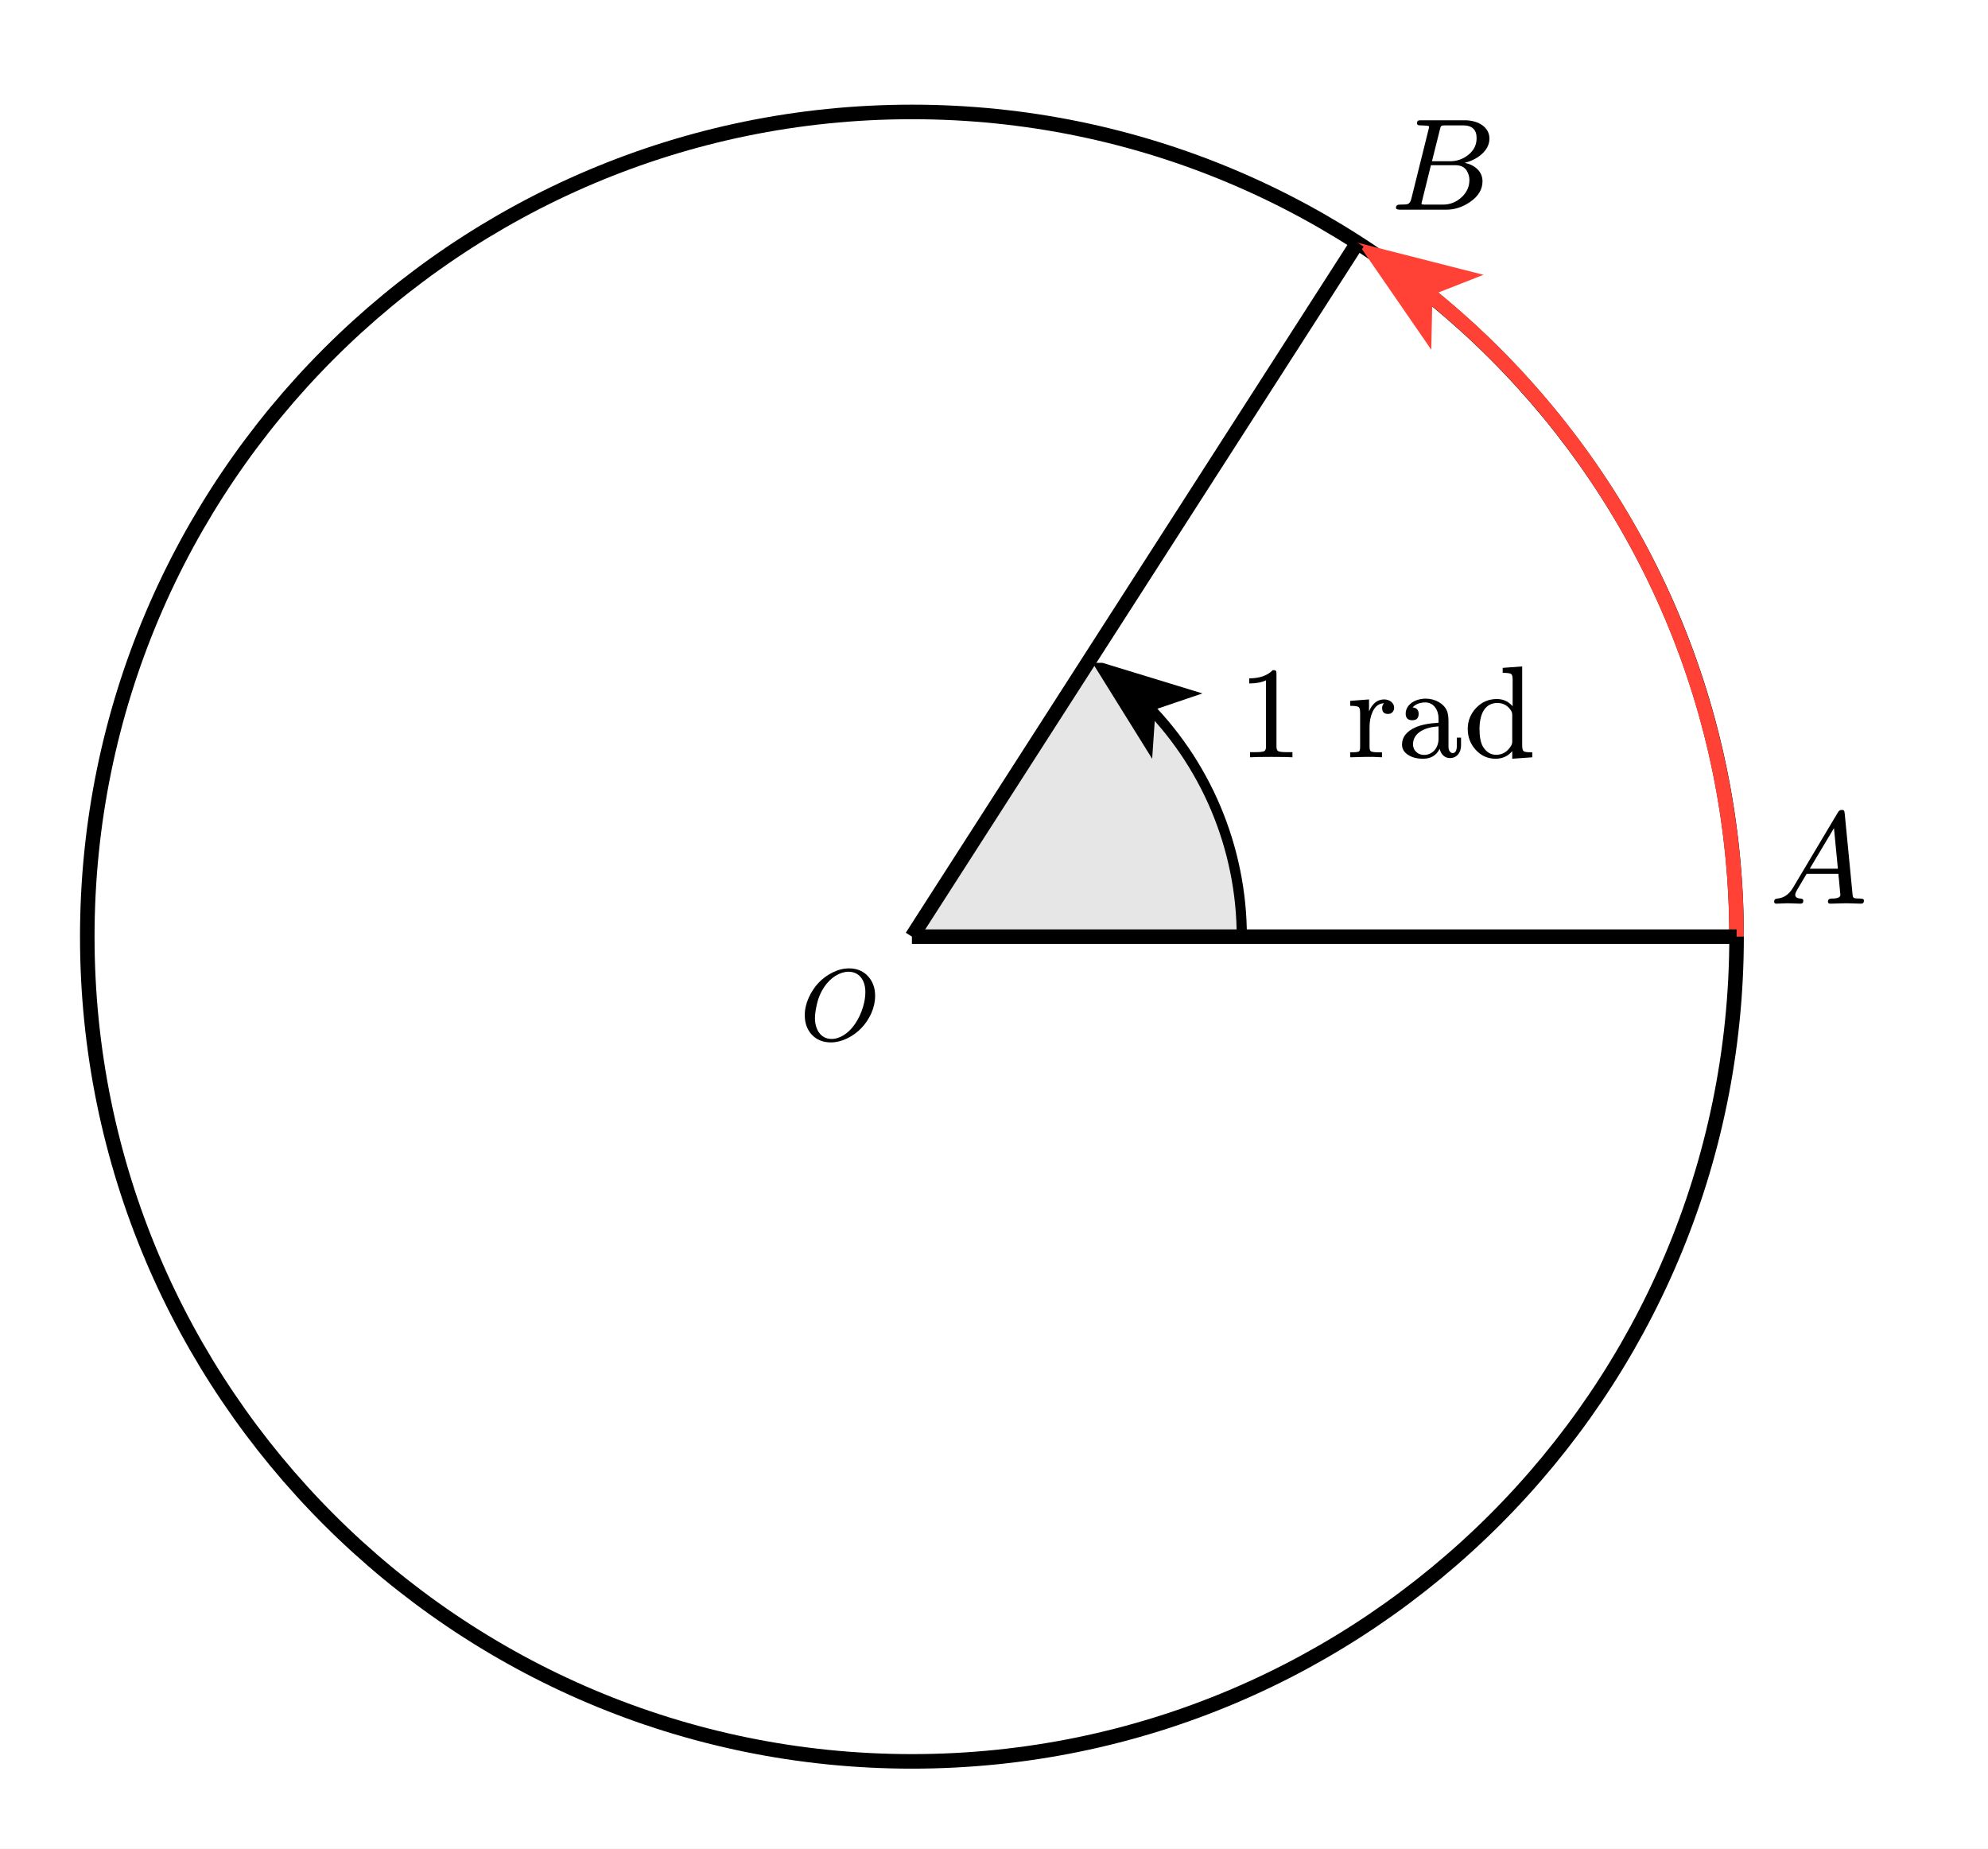
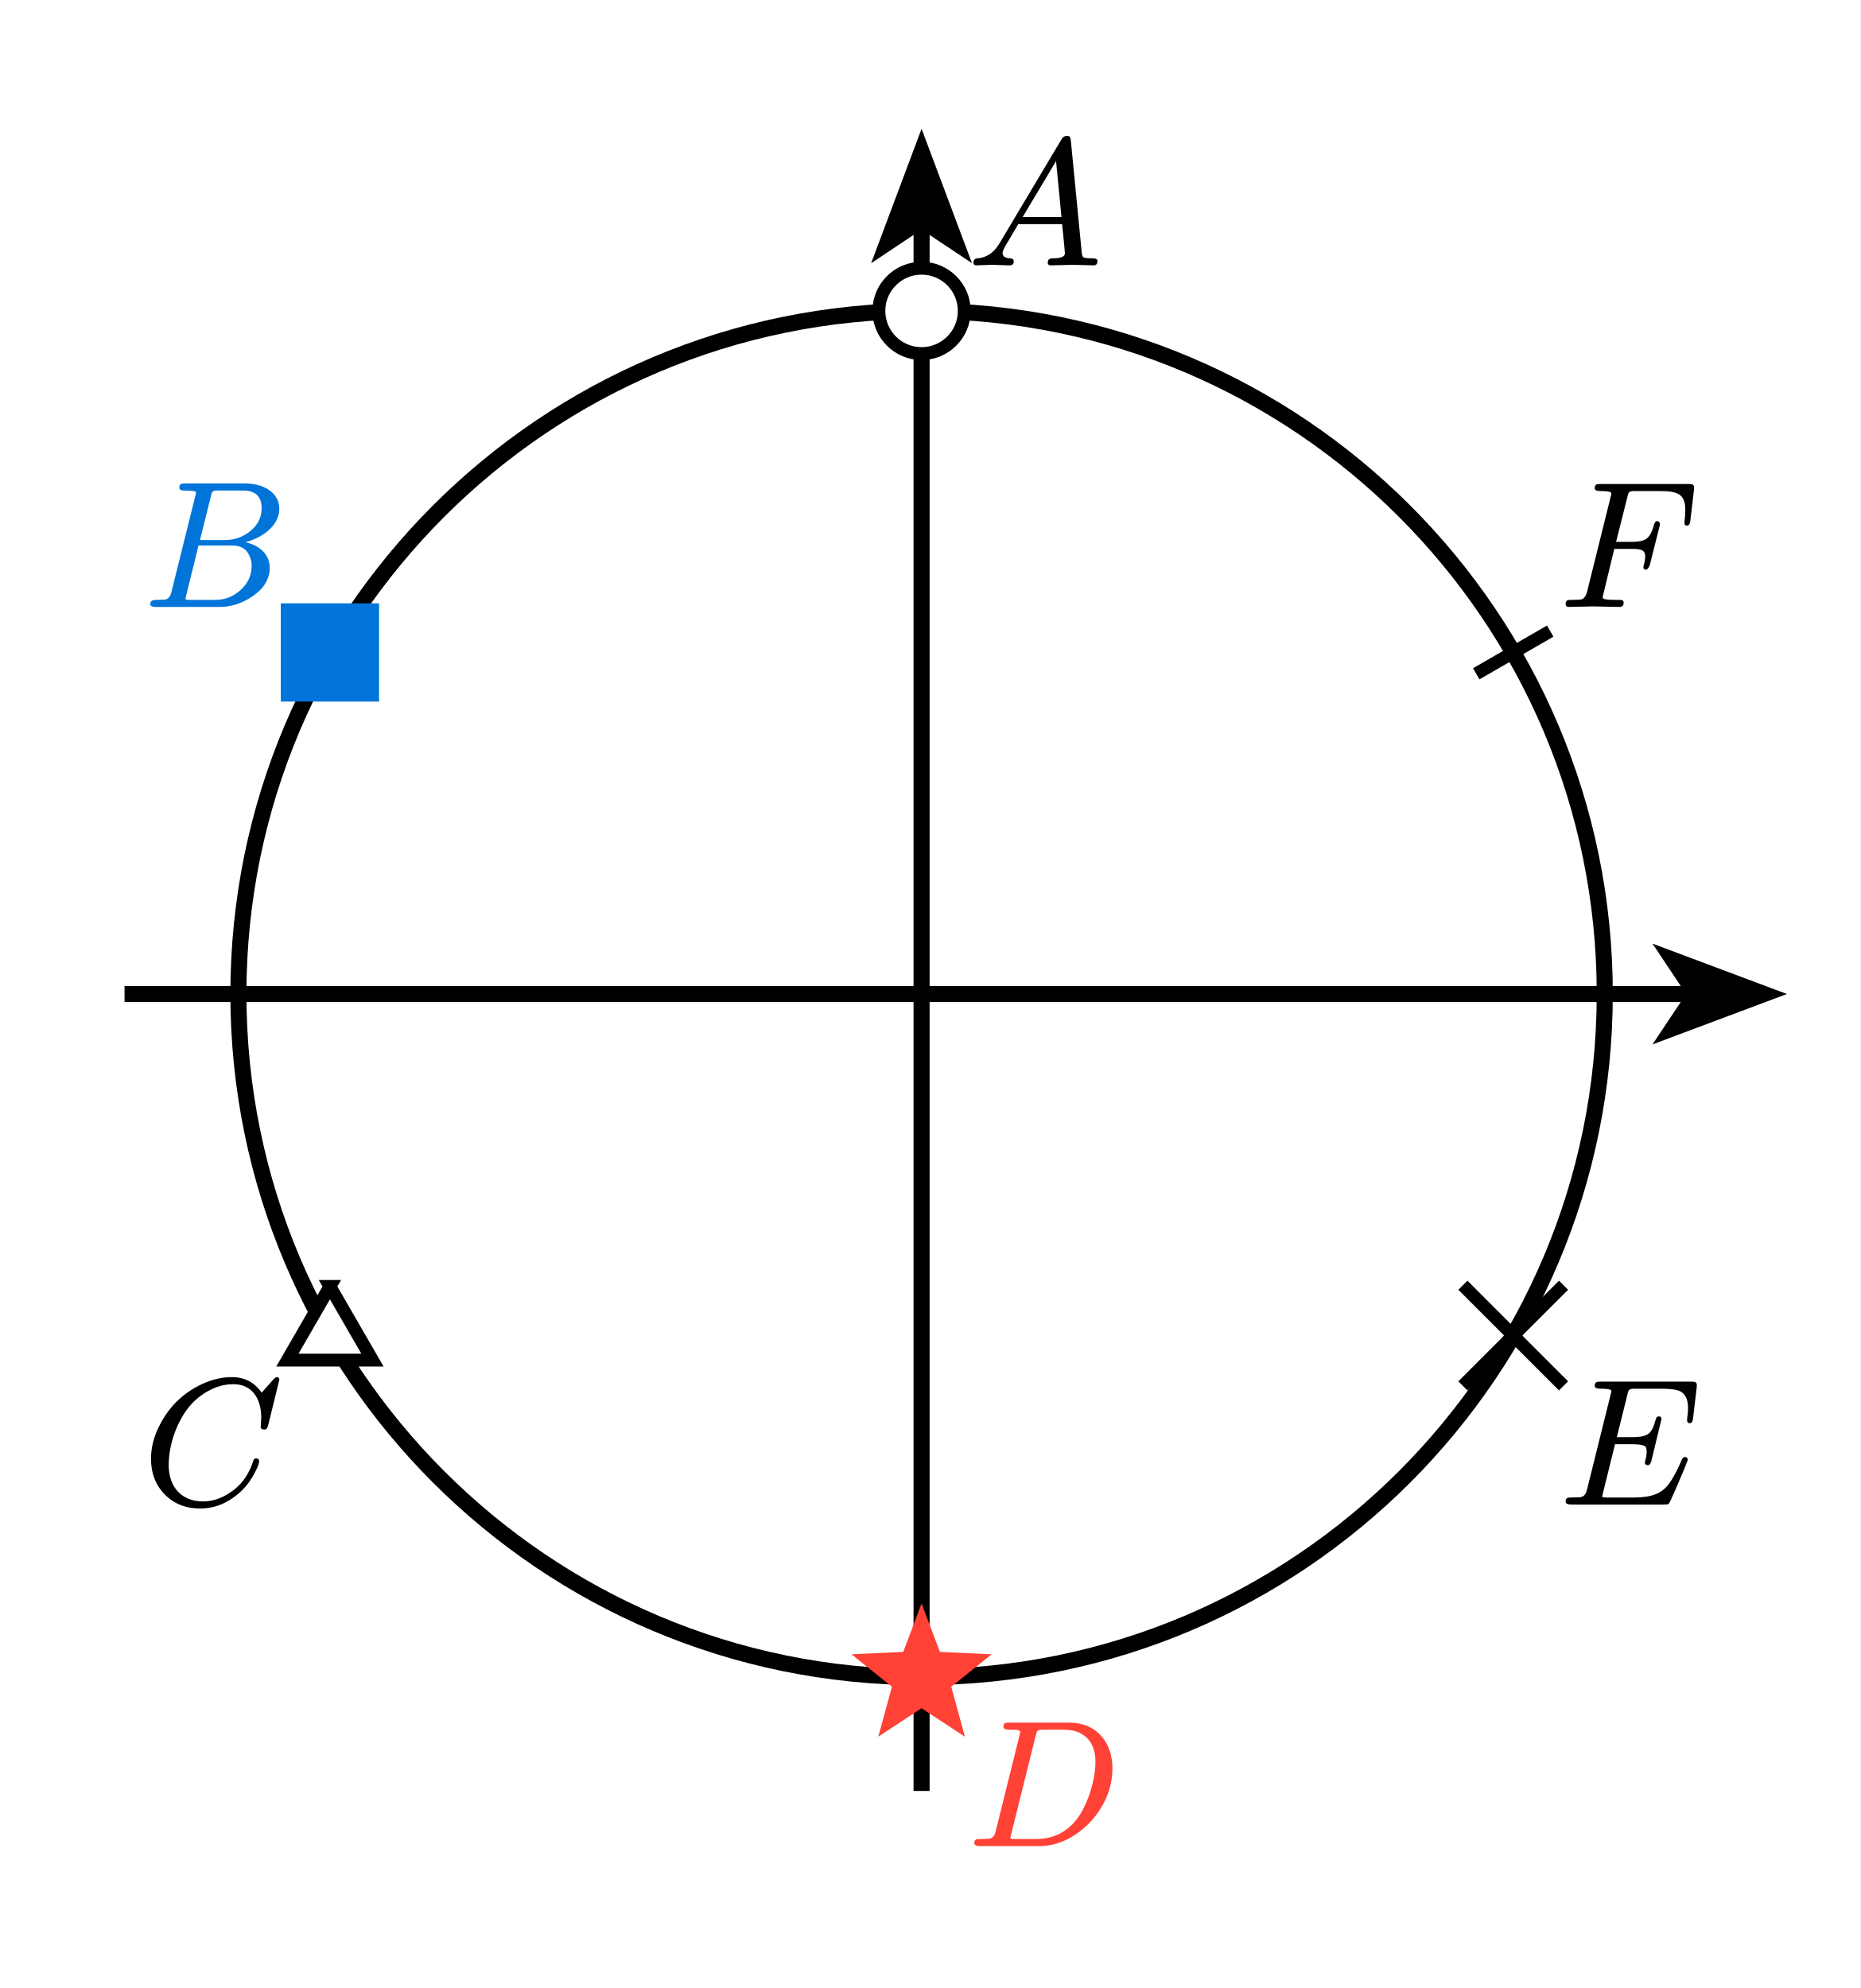
- <svg xmlns="http://www.w3.org/2000/svg" xmlns:xlink="http://www.w3.org/1999/xlink" viewBox="0 0 136.671 127.081" width="136.671pt" height="127.081pt">
-   <path fill="#ffffff" fill-rule="nonzero" d="M 0 0v 127.081h 136.671v -127.081Z " />
+ <svg xmlns="http://www.w3.org/2000/svg" xmlns:xlink="http://www.w3.org/1999/xlink" viewBox="0 0 115.792 123.745" width="115.792pt" height="123.745pt">
+   <path fill="#ffffff" fill-rule="nonzero" d="M 0 0v 123.745h 115.792v -123.745Z " />
  <g transform="translate(6 6)">
-     <path fill="none" stroke="#000000" stroke-width="1" stroke-linecap="butt" stroke-linejoin="miter" stroke-miterlimit="4" transform="translate(0 1.694961)" d="M 0 0m 56.693 0c -31.282 0 -56.693 25.411 -56.693 56.693c 0 31.282 25.411 56.693 56.693 56.693c 31.282 0 56.693 -25.411 56.693 -56.693c 0 -31.282 -25.411 -56.693 -56.693 -56.693Z " />
-     <path fill="none" transform="translate(46.6492 58.38787)" d="M 0 0m 0 0h 10.044v 9.603h -10.044v -9.603Z " />
-     <g transform="translate(46.6492 58.38787)">
-       <g transform="translate(1.133858 1.133858)">
-         <path fill="#ffffff" fill-rule="nonzero" d="M 0 0v 7.181h 7.776v -7.181Z " />
-         <g transform="matrix(1 0 0 -1 1.2 5.981)">
-           <use xlink:href="#g8DB280BB599E083F48374ED6D010C168" x="0" y="0" fill="#000000" fill-rule="nonzero" />
-         </g>
+     <path fill="none" stroke="#000000" stroke-width="1" stroke-linecap="butt" stroke-linejoin="miter" stroke-miterlimit="4" transform="translate(1.75112 55.87273)" d="M 0 0h 97.789" />
+     <path fill="#000000" fill-rule="nonzero" stroke="#000000" stroke-width="1" stroke-linecap="butt" stroke-linejoin="miter" stroke-miterlimit="4" stroke-dashoffset="0" stroke-dasharray="" transform="translate(98.12239 53.74674)" d="M 0 0m 5.669 2.126l -5.669 -2.126l 1.417 2.126l -1.417 2.126l 5.669 -2.126Z " />
+     <path fill="none" stroke="#000000" stroke-width="1" stroke-linecap="butt" stroke-linejoin="miter" stroke-miterlimit="4" transform="translate(51.35742 7.690428)" d="M 0 0m 0 97.789v -97.789" />
+     <path fill="#000000" fill-rule="nonzero" stroke="#000000" stroke-width="1" stroke-linecap="butt" stroke-linejoin="miter" stroke-miterlimit="4" stroke-dashoffset="0" stroke-dasharray="" transform="translate(49.23143 3.438459)" d="M 0 0m 2.126 0l -2.126 5.669l 2.126 -1.417l 2.126 1.417l -2.126 -5.669Z " />
+     <path fill="none" stroke="#000000" stroke-width="1" stroke-linecap="butt" stroke-linejoin="miter" stroke-miterlimit="4" transform="translate(8.837734 13.35304)" d="M 0 0m 42.52 0c -23.462 0 -42.52 19.058 -42.52 42.52c 0 23.462 19.058 42.52 42.52 42.52c 23.462 0 42.52 -19.058 42.52 -42.52c 0 -23.462 -19.058 -42.52 -42.52 -42.52Z " />
+     <path fill="#ffffff" fill-rule="nonzero" stroke="#000000" stroke-width="0.8" stroke-linecap="butt" stroke-linejoin="miter" stroke-miterlimit="4" transform="translate(48.69994 10.69556)" d="M 0 0m 2.657 0c -1.466 0 -2.657 1.191 -2.657 2.657c 0 1.466 1.191 2.657 2.657 2.657c 1.466 0 2.657 -1.191 2.657 -2.657c 0 -1.466 -1.191 -2.657 -2.657 -2.657Z " />
+     <path fill="none" transform="translate(51.35742)" d="M 0 0h 14.107v 13.353h -14.107v -13.353Z " />
+     <g transform="translate(51.35742 -7.1e-8)">
+       <g transform="matrix(1 0 0 -1 2.834646 10.5184)">
+         <use xlink:href="#g79E5CE7C69607BD0F7BB6C60B6774982" x="0" y="0" fill="#000000" fill-rule="nonzero" />
      </g>
    </g>
-     <path fill="#e6e6e6" fill-rule="nonzero" transform="translate(56.69291 39.3057)" d="M 0 0m 0 19.082h 22.677l -0.007 -0.567l -0.021 -0.567l -0.035 -0.566l -0.05 -0.565l -0.064 -0.563l -0.078 -0.562l -0.092 -0.559l -0.106 -0.557l -0.12 -0.554l -0.133 -0.551l -0.147 -0.547l -0.161 -0.544l -0.174 -0.539l -0.188 -0.535l -0.201 -0.53l -0.214 -0.525l -0.227 -0.519l -0.24 -0.514l -0.253 -0.507l -0.266 -0.501l -0.278 -0.494l -0.29 -0.487l -0.302 -0.48l -0.314 -0.472l -0.326 -0.464l -0.337 -0.456l -0.349 -0.447l -0.36 -0.438l -0.371 -0.429l -0.381 -0.42l -0.392 -0.41l -0.402 -0.4l -0.412 -0.39l -0.421 -0.379l -0.431 -0.369l -0.44 -0.358l -0.448 -0.347l -0.457 -0.336l -0.465 -0.324l -0.473 -0.312l -12.253 19.082Z " />
-     <path fill="none" stroke="#000000" stroke-width="0.7" stroke-linecap="butt" stroke-linejoin="miter" stroke-miterlimit="4" transform="translate(72.99518 42.62626)" d="M 0 0m 6.375 15.762l -0.007 -0.567l -0.021 -0.567l -0.035 -0.566l -0.05 -0.565l -0.064 -0.563l -0.078 -0.562l -0.092 -0.559l -0.106 -0.557l -0.12 -0.554l -0.133 -0.551l -0.147 -0.547l -0.161 -0.544l -0.174 -0.539l -0.188 -0.535l -0.201 -0.53l -0.214 -0.525l -0.227 -0.519l -0.24 -0.514l -0.253 -0.507l -0.266 -0.501l -0.278 -0.494l -0.29 -0.487l -0.302 -0.48l -0.314 -0.472l -0.326 -0.464l -0.337 -0.456l -0.349 -0.447l -0.36 -0.438l -0.371 -0.429l -0.381 -0.42l -0.29 -0.304" />
-     <path fill="#000000" fill-rule="nonzero" stroke="#000000" stroke-width="0.7" stroke-linecap="butt" stroke-linejoin="miter" stroke-miterlimit="4" stroke-dashoffset="0" stroke-dasharray="" transform="translate(69.73558 39.91339)" d="M 0 0m 0 0l 3.198 5.141l 0.173 -2.549l 2.42 -0.821l -5.79 -1.771Z " />
-     <path fill="none" transform="translate(79.08163 39.91086)" d="M 0 0m 0 0h 20.52v 6.246h -20.52v -6.246Z " />
-     <g transform="translate(79.08163 39.91086)">
-       <g transform="matrix(1 0 0 -1 0 6.147)">
-         <use xlink:href="#g93020333A3722A63B3248409568B4E65" x="0" y="0" fill="#000000" fill-rule="nonzero" />
-       </g>
-       <g transform="matrix(1 0 0 -1 7.488 6.147)">
-         <use xlink:href="#g6C914DFC73065BE370802E1D68CD6E99" x="0" y="0" fill="#000000" fill-rule="nonzero" />
-         <use xlink:href="#g9CFB7B7E423D22259C0C0F5994EA89D0" x="3.528" y="0" fill="#000000" fill-rule="nonzero" />
-         <use xlink:href="#g4FDE7F5D2523EBF9E80E53987F98B102" x="8.028" y="0" fill="#000000" fill-rule="nonzero" />
+     <path fill="#0074d9" fill-rule="nonzero" stroke="#0074d9" stroke-width="0.8" stroke-linecap="butt" stroke-linejoin="miter" stroke-miterlimit="4" transform="translate(11.87681 31.9554)" d="M 0 0m 5.315 0h -5.315v 5.315h 5.315v -5.315Z " />
+     <path fill="none" transform="translate(0.045 21.25984)" d="M 0 0h 14.489v 13.353h -14.489v -13.353Z " />
+     <g transform="translate(0.045 21.25984)">
+       <g transform="matrix(1 0 0 -1 2.834646 10.5184)">
+         <use xlink:href="#g5E2EADB74DAD5DB0DFACB022BBE19136" x="0" y="0" fill="#0074d9" fill-rule="nonzero" />
      </g>
    </g>
-     <path fill="none" stroke="#ff4136" stroke-width="1" stroke-linecap="butt" stroke-linejoin="miter" stroke-miterlimit="4" transform="translate(91.93909 13.9831)" d="M 0 0m 21.447 44.405l -0.018 -1.417l -0.053 -1.416l -0.089 -1.415l -0.124 -1.412l -0.159 -1.408l -0.194 -1.404l -0.229 -1.399l -0.264 -1.392l -0.299 -1.385l -0.333 -1.378l -0.368 -1.369l -0.402 -1.359l -0.436 -1.349l -0.469 -1.337l -0.503 -1.325l -0.536 -1.312l -0.568 -1.298l -0.6 -1.284l -0.632 -1.268l -0.664 -1.252l -0.695 -1.235l -0.726 -1.217l -0.756 -1.199l -0.786 -1.18l -0.815 -1.16l -0.844 -1.139l -0.872 -1.117l -0.899 -1.095l -0.927 -1.073l -0.953 -1.049l -0.979 -1.025l -1.004 -1l -1.029 -0.975l -1.053 -0.949l -1.076 -0.922l -1.094 -0.89" />
-     <path fill="#ff4136" fill-rule="nonzero" stroke="#ff4136" stroke-width="1" stroke-linecap="butt" stroke-linejoin="miter" stroke-miterlimit="4" stroke-dashoffset="0" stroke-dasharray="" transform="translate(88.49273 11.4963)" d="M 0 0m 0 0l 3.437 4.985l 0.052 -2.555l 2.378 -0.934l -5.867 -1.496Z " />
-     <path fill="none" stroke="#000000" stroke-width="1" stroke-linecap="butt" stroke-linejoin="miter" stroke-miterlimit="4" transform="translate(56.69291 58.38787)" d="M 0 0m 0 0h 56.693" />
-     <path fill="none" transform="translate(113.3858 47.70544)" d="M 0 0m 0 0h 11.285v 10.682h -11.285v -10.682Z " />
-     <g transform="translate(113.3858 47.70544)">
-       <g transform="matrix(1 0 0 -1 2.267717 8.414717)">
-         <use xlink:href="#gF621B97362565FBD9CE1BD70B62EB017" x="0" y="0" fill="#000000" fill-rule="nonzero" />
+     <path fill="#ffffff" fill-rule="nonzero" stroke="#000000" stroke-width="0.8" stroke-linecap="butt" stroke-linejoin="miter" stroke-miterlimit="4" transform="translate(11.88763 74.07647)" d="M 0 0m 2.647 0l -2.647 4.584h 5.293l -2.647 -4.584Z " />
+     <path fill="none" transform="translate(0 77.13257)" d="M 0 0h 14.534v 13.601h -14.534v -13.601Z " />
+     <g transform="translate(0 77.13257)">
+       <g transform="matrix(1 0 0 -1 2.834646 10.5184)">
+         <use xlink:href="#gC8C9C3F3C486AD7CB52AFFB5F29E1D46" x="0" y="0" fill="#000000" fill-rule="nonzero" />
      </g>
    </g>
-     <path fill="none" stroke="#000000" stroke-width="1" stroke-linecap="butt" stroke-linejoin="miter" stroke-miterlimit="4" transform="translate(56.69291 10.68243)" d="M 0 0m 0 47.705l 30.631 -47.705" />
-     <path fill="none" transform="translate(87.32423)" d="M 0 0m 0 0h 11.591v 10.682h -11.591v -10.682Z " />
-     <g transform="translate(87.32423 0)">
-       <g transform="matrix(1 0 0 -1 2.267717 8.414717)">
-         <use xlink:href="#g38FEBF4D5BDB74213E742FACAF59DA0C" x="0" y="0" fill="#000000" fill-rule="nonzero" />
+     <path fill="#ff4136" fill-rule="nonzero" stroke="#ff4136" stroke-width="0.8" stroke-linecap="butt" stroke-linejoin="miter" stroke-miterlimit="4" transform="translate(48.07178 94.93769)" d="M 0 0m 3.286 0l -0.859 2.272l -2.427 0.115l 1.896 1.519l -0.641 2.343l 2.031 -1.333l 2.031 1.333l -0.641 -2.343l 1.896 -1.519l -2.427 -0.115l -0.859 -2.272Z " />
+     <path fill="none" transform="translate(51.35742 98.39241)" d="M 0 0h 15.029v 13.353h -15.029v -13.353Z " />
+     <g transform="translate(51.35742 98.39241)">
+       <g transform="matrix(1 0 0 -1 2.834646 10.5184)">
+         <use xlink:href="#g674BE625E5E4E6C468764FBB0644E567" x="0" y="0" fill="#ff4136" fill-rule="nonzero" />
+       </g>
+     </g>
+     <path fill="none" stroke="#000000" stroke-width="0.8" stroke-linecap="butt" stroke-linejoin="miter" stroke-miterlimit="4" transform="translate(85.04868 74.0007)" d="M 0 0m 0 6.264l 6.264 -6.264" />
+     <path fill="none" stroke="#000000" stroke-width="0.8" stroke-linecap="butt" stroke-linejoin="miter" stroke-miterlimit="4" transform="translate(85.04868 74.0007)" d="M 0 0l 6.264 6.264" />
+     <path fill="none" transform="translate(88.18055 77.13257)" d="M 0 0h 14.579v 13.353h -14.579v -13.353Z " />
+     <g transform="translate(88.18055 77.13257)">
+       <g transform="matrix(1 0 0 -1 2.834646 10.5184)">
+         <use xlink:href="#gCAFBF2C5709221EAACA84AA160AA4D1B" x="0" y="0" fill="#000000" fill-rule="nonzero" />
+       </g>
+     </g>
+     <path fill="none" stroke="#000000" stroke-width="0.8" stroke-linecap="butt" stroke-linejoin="miter" stroke-miterlimit="4" transform="translate(85.8791 33.28414)" d="M 0 0m 0 2.657l 4.603 -2.657" />
+     <path fill="none" transform="translate(88.18055 21.25984)" d="M 0 0h 14.411v 13.353h -14.411v -13.353Z " />
+     <g transform="translate(88.18055 21.25984)">
+       <g transform="matrix(1 0 0 -1 2.834646 10.5184)">
+         <use xlink:href="#g4E0FBC4A6C4870F91694E4D898A583D4" x="0" y="0" fill="#000000" fill-rule="nonzero" />
      </g>
    </g>
  </g>
  <defs>
-     <symbol id="g8DB280BB599E083F48374ED6D010C168" overflow="visible">
-       <path d="M 0 0m 4.914 1.841c 0.175 0.399 0.266 0.798 0.266 1.204c 0 0.546 -0.161 0.994 -0.49 1.351c -0.329 0.357 -0.763 0.539 -1.302 0.539c -0.371 0 -0.742 -0.091 -1.113 -0.273c -0.756 -0.371 -1.309 -0.959 -1.666 -1.757c -0.175 -0.392 -0.266 -0.784 -0.266 -1.183c 0 -0.553 0.161 -1.001 0.49 -1.351c 0.329 -0.35 0.763 -0.525 1.309 -0.525c 0.364 0 0.728 0.091 1.099 0.266c 0.763 0.371 1.316 0.952 1.673 1.729Z m -0.406 1.477c 0 -0.931 -0.42 -1.862 -0.868 -2.415c -0.308 -0.385 -0.84 -0.819 -1.456 -0.819c -0.749 0 -1.141 0.651 -1.141 1.442c 0 0.245 0.049 0.574 0.14 0.973c 0.189 0.826 0.665 1.554 1.288 1.932c 0.301 0.182 0.595 0.273 0.875 0.273c 0.756 0 1.162 -0.602 1.162 -1.386Z " />
+     <symbol id="g79E5CE7C69607BD0F7BB6C60B6774982" overflow="visible">
+       <path d="M 0 0m 1.541 0.034c 0.203 0 0.9 -0.034 1.114 -0.034c 0.169 0 0.247 0.09 0.247 0.259c 0 0.101 -0.068 0.169 -0.214 0.18c -0.326 0.011 -0.484 0.124 -0.484 0.338c 0 0.101 0.101 0.326 0.315 0.664c 0.304 0.506 0.517 0.877 0.664 1.125h 2.734c 0 -0.079 0.011 -0.236 0.045 -0.484c 0.079 -0.821 0.124 -1.271 0.124 -1.327c 0 -0.214 -0.247 -0.315 -0.754 -0.315c -0.214 0 -0.315 -0.09 -0.315 -0.27c 0 -0.113 0.068 -0.169 0.203 -0.169c 0.27 0 1.125 0.034 1.395 0.034c 0.225 0 1.024 -0.034 1.249 -0.034c 0.169 0 0.247 0.09 0.247 0.27c 0 0.113 -0.101 0.169 -0.304 0.169c -0.315 0 -0.506 0.022 -0.562 0.056c -0.056 0.034 -0.101 0.135 -0.113 0.304l -0.675 6.952c -0.034 0.214 -0.022 0.304 -0.259 0.304c -0.135 0 -0.247 -0.068 -0.326 -0.214l -3.87 -6.491c -0.338 -0.562 -0.787 -0.866 -1.339 -0.911c -0.18 -0.011 -0.27 -0.101 -0.27 -0.27c 0 -0.113 0.068 -0.169 0.191 -0.169c 0.18 0 0.776 0.034 0.956 0.034Z m 3.994 6.457l 0.338 -3.487h -2.419Z " />
    </symbol>
-     <symbol id="g93020333A3722A63B3248409568B4E65" overflow="visible">
-       <path d="M 0 0m 2.421 5.994c -0.369 -0.378 -0.909 -0.567 -1.62 -0.567v -0.351c 0.468 0 0.855 0.072 1.152 0.216v -4.554c 0 -0.162 -0.036 -0.27 -0.117 -0.315c -0.081 -0.045 -0.306 -0.072 -0.666 -0.072h -0.315v -0.351c 0.225 0.018 0.711 0.027 1.458 0.027c 0.747 0 1.233 -0.009 1.458 -0.027v 0.351h -0.315c -0.369 0 -0.594 0.027 -0.666 0.072c -0.072 0.045 -0.117 0.153 -0.117 0.315v 4.986c 0 0.216 -0.018 0.27 -0.252 0.27Z " />
+     <symbol id="g5E2EADB74DAD5DB0DFACB022BBE19136" overflow="visible">
+       <path d="M 0 0m 8.505 6.109c 0 1.024 -1.012 1.575 -2.115 1.575h -3.735c -0.259 0 -0.371 -0.011 -0.371 -0.27c 0 -0.18 0.225 -0.169 0.36 -0.169c 0.338 -0.011 0.54 -0.034 0.596 -0.045c 0.056 -0.011 0.079 -0.045 0.079 -0.101c 0 -0.022 -0.011 -0.09 -0.045 -0.203l -1.485 -5.974c -0.056 -0.247 -0.169 -0.394 -0.338 -0.45c -0.079 -0.022 -0.281 -0.034 -0.63 -0.034c -0.236 0 -0.349 -0.09 -0.349 -0.27c 0 -0.113 0.113 -0.169 0.349 -0.169h 3.971c 0.731 0 1.406 0.225 2.047 0.664c 0.709 0.484 1.069 1.08 1.069 1.778c 0 0.889 -0.731 1.429 -1.53 1.586c 0.99 0.236 2.126 0.99 2.126 2.081Z m -2.272 1.136c 0.776 0 1.17 -0.36 1.17 -1.091c 0 -0.574 -0.225 -1.046 -0.698 -1.429c -0.472 -0.383 -1.001 -0.562 -1.575 -0.562h -1.564l 0.675 2.7c 0.09 0.383 0.09 0.383 0.562 0.383Z m 0.315 -3.881c 0.158 -0.259 0.236 -0.517 0.236 -0.799c 0 -0.585 -0.225 -1.091 -0.686 -1.508c -0.461 -0.416 -0.979 -0.619 -1.575 -0.619h -1.519c -0.113 0 -0.191 0 -0.236 0.011c -0.068 0 -0.101 0.022 -0.101 0.056c 0 0.011 0 0.045 0.011 0.09c 0.349 1.429 0.619 2.509 0.799 3.229h 2.07c 0.484 0 0.81 -0.158 1.001 -0.461Z " />
    </symbol>
-     <symbol id="g6C914DFC73065BE370802E1D68CD6E99" overflow="visible">
-       <path d="M 0 0m 3.276 3.402c 0 0.351 -0.333 0.576 -0.684 0.576c -0.459 0 -0.81 -0.27 -1.044 -0.819v 0.819l -1.296 -0.099v -0.342c 0.315 0 0.504 -0.027 0.576 -0.081c 0.072 -0.054 0.108 -0.171 0.108 -0.378v -2.367c 0 -0.171 -0.027 -0.279 -0.09 -0.315c -0.063 -0.036 -0.261 -0.054 -0.594 -0.054v -0.342l 1.035 0.027c 0.378 0.009 0.765 0 1.152 -0.027v 0.342h -0.216c -0.297 0 -0.486 0.027 -0.549 0.072c -0.063 0.045 -0.09 0.153 -0.09 0.315v 1.359c 0 0.387 0.072 0.738 0.207 1.035c 0.18 0.387 0.441 0.585 0.792 0.594c -0.09 -0.09 -0.135 -0.198 -0.135 -0.324c 0 -0.279 0.135 -0.414 0.414 -0.414c 0.243 0 0.414 0.189 0.414 0.423Z " />
+     <symbol id="gC8C9C3F3C486AD7CB52AFFB5F29E1D46" overflow="visible">
+       <path d="M 0 0m 1.665 2.453c 0 1.44 0.63 2.902 1.339 3.712c 0.574 0.664 1.564 1.327 2.678 1.327c 1.17 0 1.744 -0.889 1.744 -2.104c 0 -0.101 -0.034 -0.461 -0.034 -0.562c 0 -0.101 0.068 -0.158 0.214 -0.158c 0.056 0 0.101 0.011 0.135 0.022c 0.056 0.079 0.09 0.158 0.113 0.236l 0.698 2.846c 0 0.101 -0.056 0.158 -0.169 0.158c -0.045 0 -0.113 -0.045 -0.203 -0.146l -0.731 -0.821c -0.439 0.641 -1.058 0.968 -1.856 0.968c -0.619 0 -1.226 -0.146 -1.845 -0.427c -1.249 -0.585 -2.16 -1.508 -2.745 -2.768c -0.292 -0.619 -0.439 -1.249 -0.439 -1.89c 0 -0.9 0.281 -1.631 0.855 -2.216c 0.574 -0.585 1.305 -0.877 2.205 -0.877c 0.889 0 1.699 0.326 2.43 0.968c 0.304 0.259 0.562 0.574 0.776 0.922c 0.304 0.506 0.461 0.855 0.461 1.069c 0 0.101 -0.056 0.158 -0.18 0.158c -0.101 0 -0.158 -0.045 -0.18 -0.146c -0.236 -0.731 -0.608 -1.316 -1.114 -1.732c -0.641 -0.529 -1.316 -0.799 -2.014 -0.799c -1.35 0 -2.138 0.911 -2.138 2.261Z " />
    </symbol>
-     <symbol id="g9CFB7B7E423D22259C0C0F5994EA89D0" overflow="visible">
-       <path d="M 0 0m 4.347 0.819v 0.531h -0.288v -0.531c 0 -0.351 -0.099 -0.531 -0.288 -0.531c -0.18 0 -0.288 0.225 -0.288 0.405v 1.773c 0 0.315 -0.036 0.549 -0.099 0.711c -0.216 0.531 -0.837 0.855 -1.467 0.855c -0.693 0 -1.377 -0.387 -1.377 -1.035c 0 -0.297 0.153 -0.45 0.45 -0.45c 0.297 0 0.441 0.144 0.441 0.441c 0 0.261 -0.135 0.414 -0.414 0.441c 0.198 0.225 0.495 0.342 0.882 0.342c 0.558 0 0.9 -0.513 0.9 -1.098v -0.297c -0.702 -0.045 -1.233 -0.153 -1.602 -0.324c -0.603 -0.279 -0.909 -0.666 -0.909 -1.179c 0 -0.234 0.09 -0.432 0.261 -0.585c 0.288 -0.261 0.684 -0.387 1.188 -0.387c 0.531 0 0.909 0.225 1.143 0.684c 0.063 -0.342 0.315 -0.639 0.702 -0.639c 0.477 0 0.765 0.378 0.765 0.873Z m -2.547 -0.657c -0.414 0 -0.756 0.306 -0.756 0.72c 0 0.837 0.873 1.197 1.755 1.242v -0.855c 0 -0.603 -0.396 -1.107 -0.999 -1.107Z " />
+     <symbol id="g674BE625E5E4E6C468764FBB0644E567" overflow="visible">
+       <path d="M 0 0m 6.379 7.684h -3.735c -0.259 0 -0.383 -0.011 -0.383 -0.259c 0 -0.124 0.124 -0.18 0.371 -0.18c 0.225 0 0.675 0.034 0.675 -0.146c 0 -0.022 -0.011 -0.09 -0.045 -0.203l -1.485 -5.974c -0.056 -0.247 -0.169 -0.394 -0.338 -0.45c -0.079 -0.022 -0.281 -0.034 -0.63 -0.034c -0.247 0 -0.36 -0.022 -0.36 -0.259c 0 -0.124 0.124 -0.18 0.36 -0.18h 3.679c 0.765 0 1.496 0.225 2.205 0.686c 1.204 0.776 2.351 2.295 2.351 4.14c 0 1.665 -1.024 2.857 -2.666 2.857Z m 1.609 -2.441c 0 -1.271 -0.574 -2.812 -1.159 -3.566c -0.641 -0.821 -1.485 -1.238 -2.542 -1.238h -1.249c -0.124 0 -0.203 0 -0.247 0.011c -0.068 0 -0.101 0.022 -0.101 0.056c 0 0.022 0.022 0.101 0.056 0.247l 1.519 6.109c 0.101 0.371 0.09 0.383 0.562 0.383h 1.192c 1.26 0 1.969 -0.743 1.969 -2.002Z " />
    </symbol>
-     <symbol id="g4FDE7F5D2523EBF9E80E53987F98B102" overflow="visible">
-       <path d="M 0 0m 3.366 -0.099l 1.377 0.099v 0.342c -0.324 0 -0.513 0.018 -0.585 0.072c -0.072 0.054 -0.108 0.189 -0.108 0.396v 5.436l -1.341 -0.099v -0.342c 0.315 0 0.513 -0.027 0.585 -0.081c 0.072 -0.054 0.099 -0.18 0.099 -0.387v -1.827c -0.288 0.333 -0.648 0.495 -1.08 0.495c -0.558 0 -1.035 -0.198 -1.422 -0.603c -0.387 -0.405 -0.585 -0.891 -0.585 -1.458c 0 -0.549 0.18 -1.026 0.549 -1.431c 0.369 -0.405 0.819 -0.612 1.368 -0.612c 0.459 0 0.846 0.171 1.143 0.522Z m -1.017 3.834c 0.387 0 0.702 -0.171 0.927 -0.513c 0.063 -0.099 0.09 -0.198 0.09 -0.315v -1.818c 0 -0.117 -0.027 -0.216 -0.09 -0.315c -0.252 -0.405 -0.594 -0.603 -1.017 -0.603c -0.369 0 -0.666 0.18 -0.9 0.549c -0.162 0.27 -0.243 0.675 -0.243 1.215c 0 0.981 0.333 1.8 1.233 1.8Z " />
+     <symbol id="gCAFBF2C5709221EAACA84AA160AA4D1B" overflow="visible">
+       <path d="M 0 0m 2.239 7.38c 0 -0.113 0.124 -0.169 0.36 -0.169c 0.45 0 0.675 -0.045 0.675 -0.146c 0 -0.034 -0.022 -0.113 -0.056 -0.259l -1.462 -5.884c -0.056 -0.247 -0.169 -0.394 -0.338 -0.45c -0.079 -0.022 -0.281 -0.034 -0.63 -0.034c -0.247 0 -0.36 -0.022 -0.36 -0.259c 0 -0.124 0.124 -0.18 0.36 -0.18h 5.771c 0.27 0 0.292 0.022 0.383 0.214l 0.45 1.012c 0.304 0.698 0.517 1.215 0.641 1.564c -0.022 0.101 -0.056 0.169 -0.18 0.169c -0.079 0 -0.146 -0.056 -0.191 -0.158c -0.281 -0.664 -0.551 -1.17 -0.821 -1.53c -0.45 -0.608 -1.114 -0.833 -2.171 -0.833h -1.631c -0.113 0 -0.191 0 -0.236 0.011c -0.068 0 -0.101 0.022 -0.101 0.056c 0 0.022 0.022 0.101 0.056 0.247l 0.743 3.004h 1.069c 0.529 0 0.81 -0.068 0.866 -0.214c 0.022 -0.056 0.034 -0.135 0.034 -0.247c 0 -0.146 -0.022 -0.326 -0.079 -0.54c -0.022 -0.056 -0.034 -0.101 -0.034 -0.135c 0 -0.113 0.068 -0.169 0.191 -0.169c 0.101 0 0.169 0.09 0.214 0.259l 0.63 2.61c 0 0.113 -0.056 0.169 -0.18 0.169c -0.09 0 -0.158 -0.079 -0.191 -0.236c -0.113 -0.439 -0.259 -0.72 -0.45 -0.855c -0.191 -0.135 -0.506 -0.203 -0.968 -0.203h -0.99l 0.652 2.621c 0.09 0.383 0.09 0.394 0.562 0.394h 1.564c 0.574 0 0.968 -0.056 1.181 -0.169c 0.315 -0.169 0.472 -0.506 0.472 -1.012c 0 -0.191 -0.011 -0.394 -0.045 -0.585c 0 -0.022 0 -0.056 -0.011 -0.101v -0.101c 0 -0.124 0.056 -0.18 0.169 -0.18c 0.113 0 0.18 0.101 0.203 0.315l 0.225 1.924c 0.034 0.315 -0.045 0.349 -0.349 0.349h -5.614c -0.259 0 -0.383 -0.011 -0.383 -0.27Z " />
    </symbol>
-     <symbol id="gF621B97362565FBD9CE1BD70B62EB017" overflow="visible">
-       <path d="M 0 0m 1.233 0.027c 0.162 0 0.72 -0.027 0.891 -0.027c 0.135 0 0.198 0.072 0.198 0.207c 0 0.081 -0.054 0.135 -0.171 0.144c -0.261 0.009 -0.387 0.099 -0.387 0.27c 0 0.081 0.081 0.261 0.252 0.531c 0.243 0.405 0.414 0.702 0.531 0.9h 2.187c 0 -0.063 0.009 -0.189 0.036 -0.387c 0.063 -0.657 0.099 -1.017 0.099 -1.062c 0 -0.171 -0.198 -0.252 -0.603 -0.252c -0.171 0 -0.252 -0.072 -0.252 -0.216c 0 -0.09 0.054 -0.135 0.162 -0.135c 0.216 0 0.9 0.027 1.116 0.027c 0.18 0 0.819 -0.027 0.999 -0.027c 0.135 0 0.198 0.072 0.198 0.216c 0 0.09 -0.081 0.135 -0.243 0.135c -0.252 0 -0.405 0.018 -0.45 0.045c -0.045 0.027 -0.081 0.108 -0.09 0.243l -0.54 5.562c -0.027 0.171 -0.018 0.243 -0.207 0.243c -0.108 0 -0.198 -0.054 -0.261 -0.171l -3.096 -5.193c -0.27 -0.45 -0.63 -0.693 -1.071 -0.729c -0.144 -0.009 -0.216 -0.081 -0.216 -0.216c 0 -0.09 0.054 -0.135 0.153 -0.135c 0.144 0 0.621 0.027 0.765 0.027Z m 3.195 5.166l 0.27 -2.79h -1.935Z " />
-     </symbol>
-     <symbol id="g38FEBF4D5BDB74213E742FACAF59DA0C" overflow="visible">
-       <path d="M 0 0m 6.804 4.887c 0 0.819 -0.81 1.26 -1.692 1.26h -2.988c -0.207 0 -0.297 -0.009 -0.297 -0.216c 0 -0.144 0.18 -0.135 0.288 -0.135c 0.27 -0.009 0.432 -0.027 0.477 -0.036c 0.045 -0.009 0.063 -0.036 0.063 -0.081c 0 -0.018 -0.009 -0.072 -0.036 -0.162l -1.188 -4.779c -0.045 -0.198 -0.135 -0.315 -0.27 -0.36c -0.063 -0.018 -0.225 -0.027 -0.504 -0.027c -0.189 0 -0.279 -0.072 -0.279 -0.216c 0 -0.09 0.09 -0.135 0.279 -0.135h 3.177c 0.585 0 1.125 0.18 1.638 0.531c 0.567 0.387 0.855 0.864 0.855 1.422c 0 0.711 -0.585 1.143 -1.224 1.269c 0.792 0.189 1.701 0.792 1.701 1.665Z m -1.818 0.909c 0.621 0 0.936 -0.288 0.936 -0.873c 0 -0.459 -0.18 -0.837 -0.558 -1.143c -0.378 -0.306 -0.801 -0.45 -1.26 -0.45h -1.251l 0.54 2.16c 0.072 0.306 0.072 0.306 0.45 0.306Z m 0.252 -3.105c 0.126 -0.207 0.189 -0.414 0.189 -0.639c 0 -0.468 -0.18 -0.873 -0.549 -1.206c -0.369 -0.333 -0.783 -0.495 -1.26 -0.495h -1.215c -0.09 0 -0.153 0 -0.189 0.009c -0.054 0 -0.081 0.018 -0.081 0.045c 0 0.009 0 0.036 0.009 0.072c 0.279 1.143 0.495 2.007 0.639 2.583h 1.656c 0.387 0 0.648 -0.126 0.801 -0.369Z " />
+     <symbol id="g4E0FBC4A6C4870F91694E4D898A583D4" overflow="visible">
+       <path d="M 0 0m 2.239 7.38c 0 -0.113 0.124 -0.169 0.36 -0.169c 0.45 0 0.675 -0.045 0.675 -0.146c 0 -0.034 -0.022 -0.113 -0.056 -0.259l -1.462 -5.884c -0.068 -0.247 -0.18 -0.394 -0.338 -0.45c -0.079 -0.022 -0.281 -0.034 -0.63 -0.034c -0.247 0 -0.36 -0.022 -0.36 -0.259c 0 -0.124 0.068 -0.18 0.214 -0.18l 1.462 0.034l 1.665 -0.034c 0.18 0 0.27 0.09 0.27 0.259c 0 0.191 -0.124 0.18 -0.416 0.18c -0.495 0 -0.776 0.022 -0.844 0.079c -0.034 0.011 -0.045 0.056 -0.045 0.113l 0.72 2.981h 1.046c 0.517 0 0.877 -0.022 0.877 -0.45c 0 -0.146 -0.022 -0.326 -0.079 -0.54c -0.011 -0.034 -0.022 -0.079 -0.034 -0.124c 0 -0.124 0.056 -0.18 0.18 -0.18c 0.056 0.011 0.135 0.09 0.214 0.259l 0.608 2.419c 0.022 0.09 0.034 0.158 0.034 0.191c -0.034 0.101 -0.101 0.158 -0.18 0.158c -0.09 0 -0.158 -0.09 -0.203 -0.259c -0.113 -0.427 -0.27 -0.698 -0.45 -0.833c -0.18 -0.135 -0.495 -0.203 -0.945 -0.203h -0.956l 0.698 2.768c 0.09 0.383 0.09 0.394 0.562 0.394h 1.462c 1.091 0 1.586 -0.169 1.586 -1.17c 0 -0.225 -0.011 -0.427 -0.034 -0.596c -0.011 -0.124 -0.022 -0.191 -0.022 -0.203c 0 -0.124 0.056 -0.18 0.169 -0.18c 0.113 0 0.18 0.101 0.203 0.315l 0.225 1.924c 0.034 0.315 -0.045 0.349 -0.349 0.349h -5.445c -0.259 0 -0.383 -0.011 -0.383 -0.27Z " />
    </symbol>
  </defs>
</svg>
